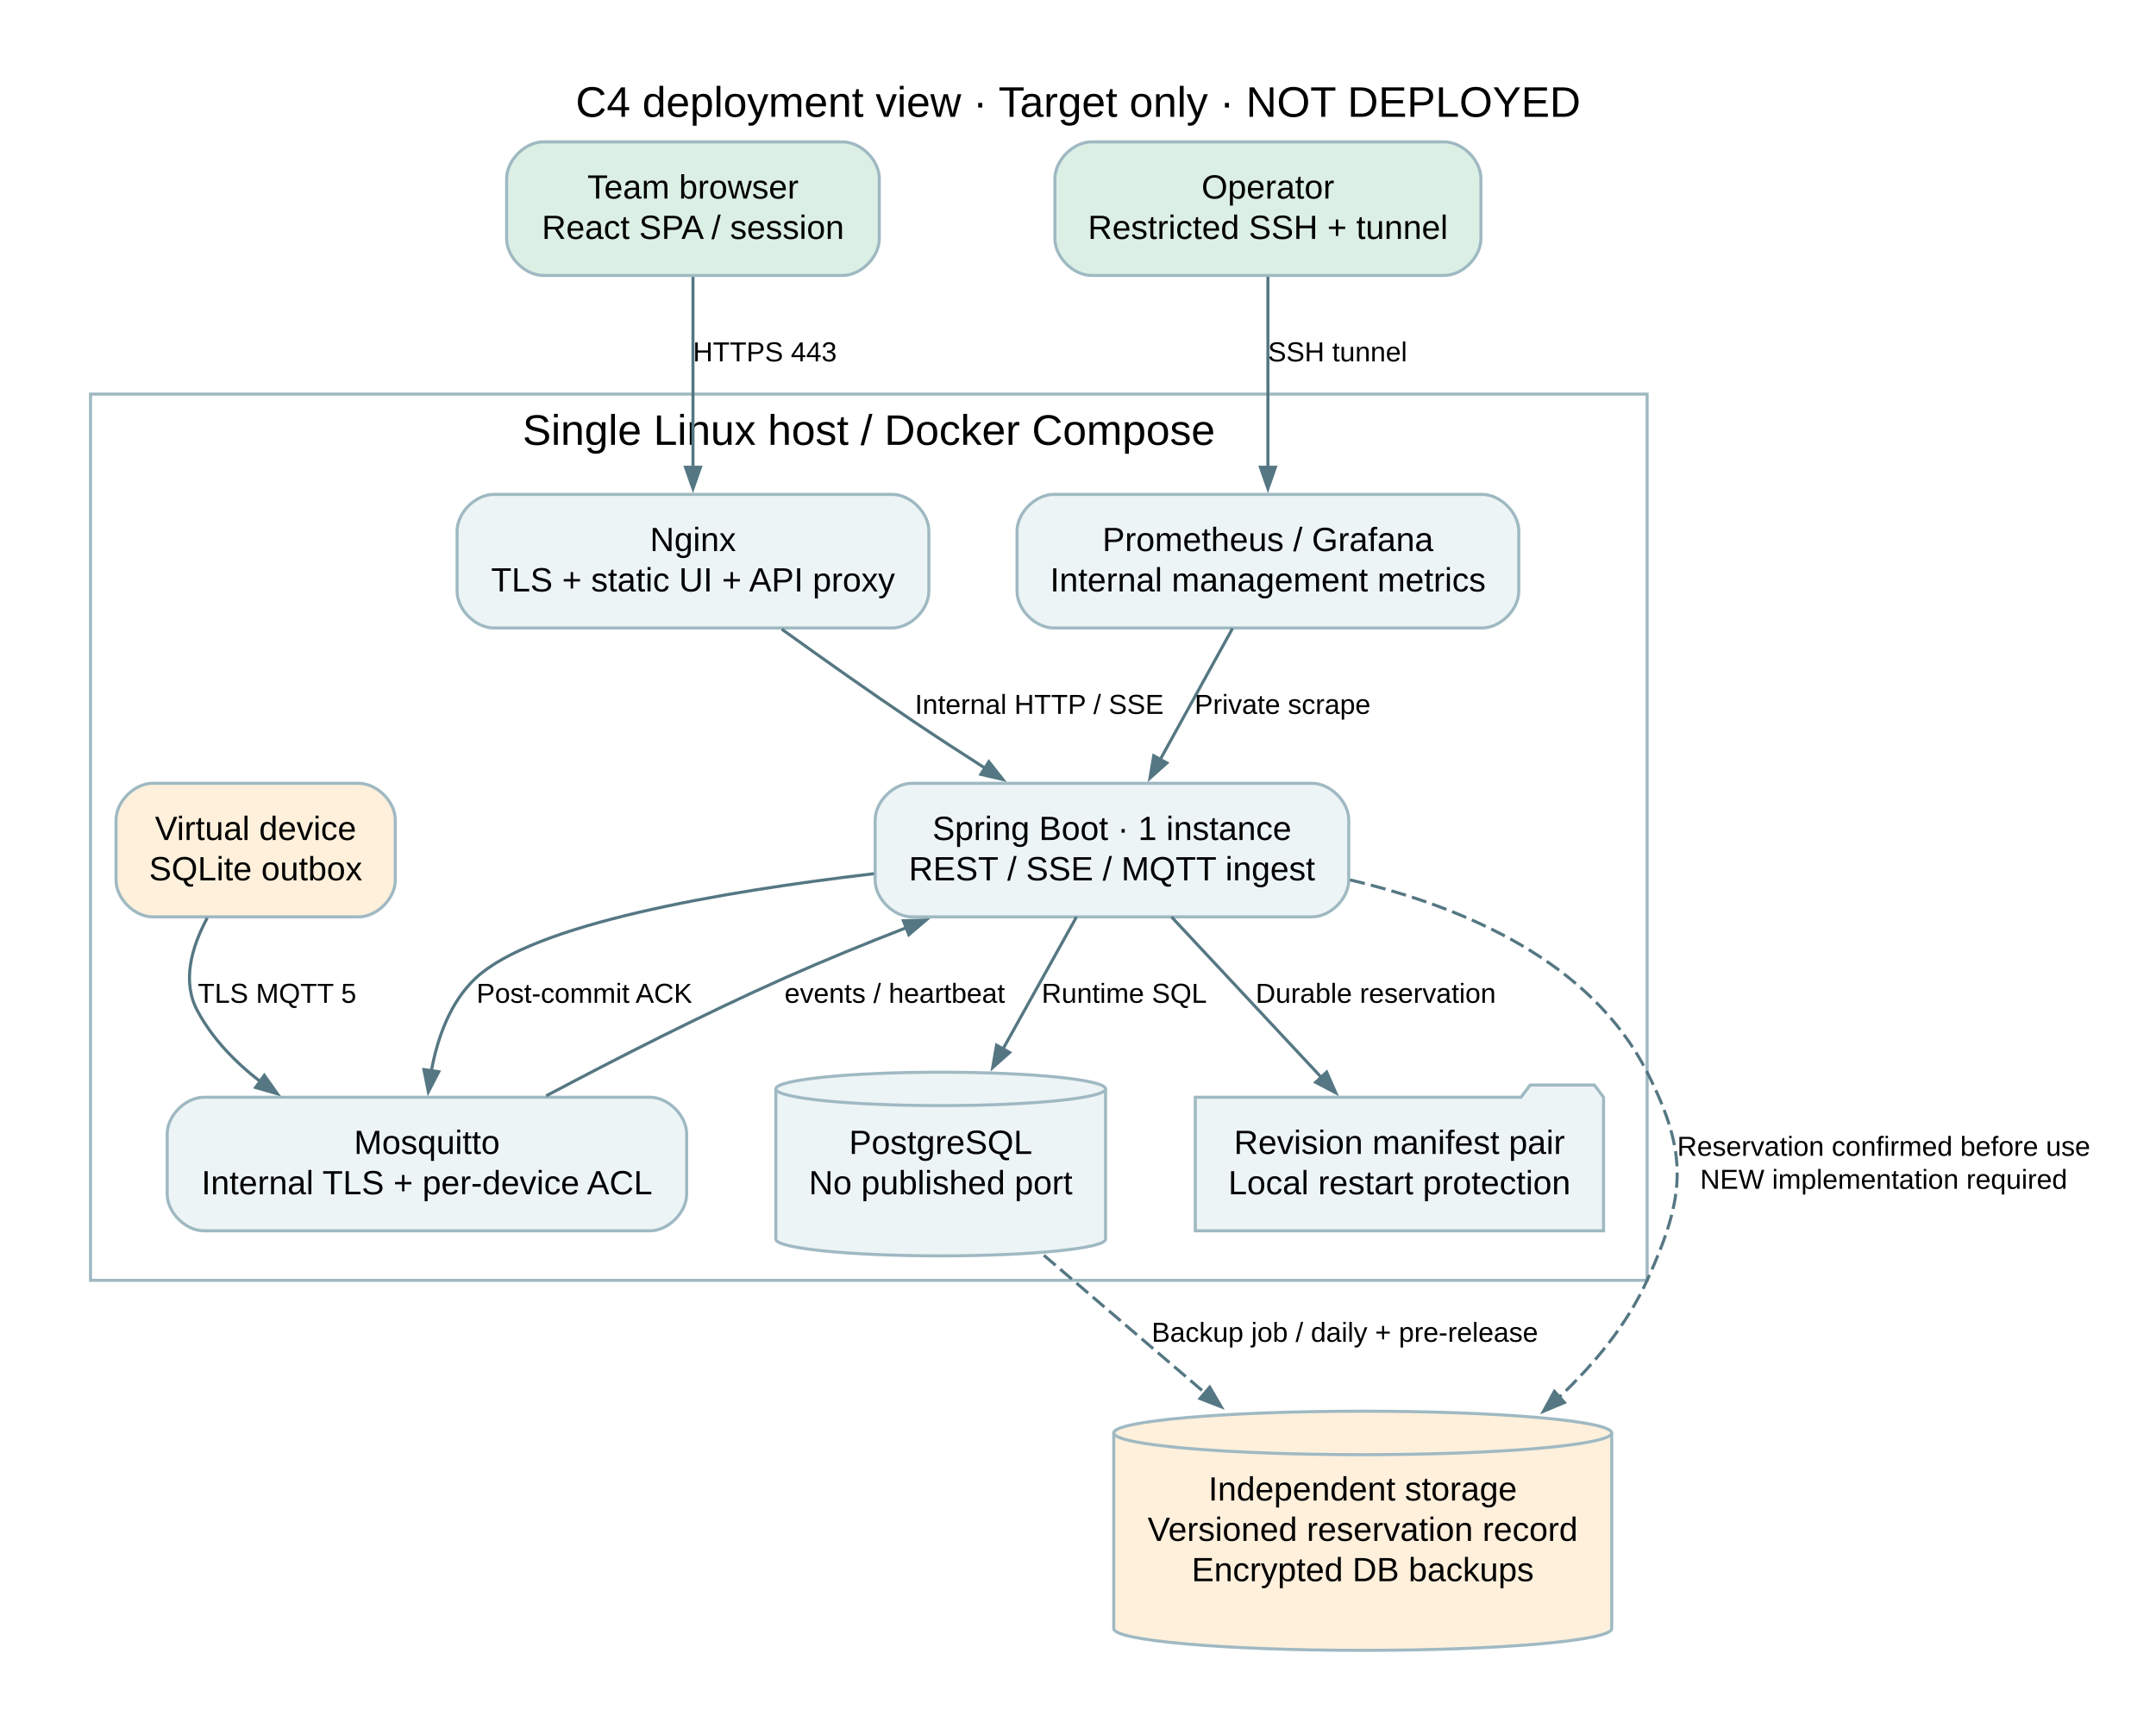
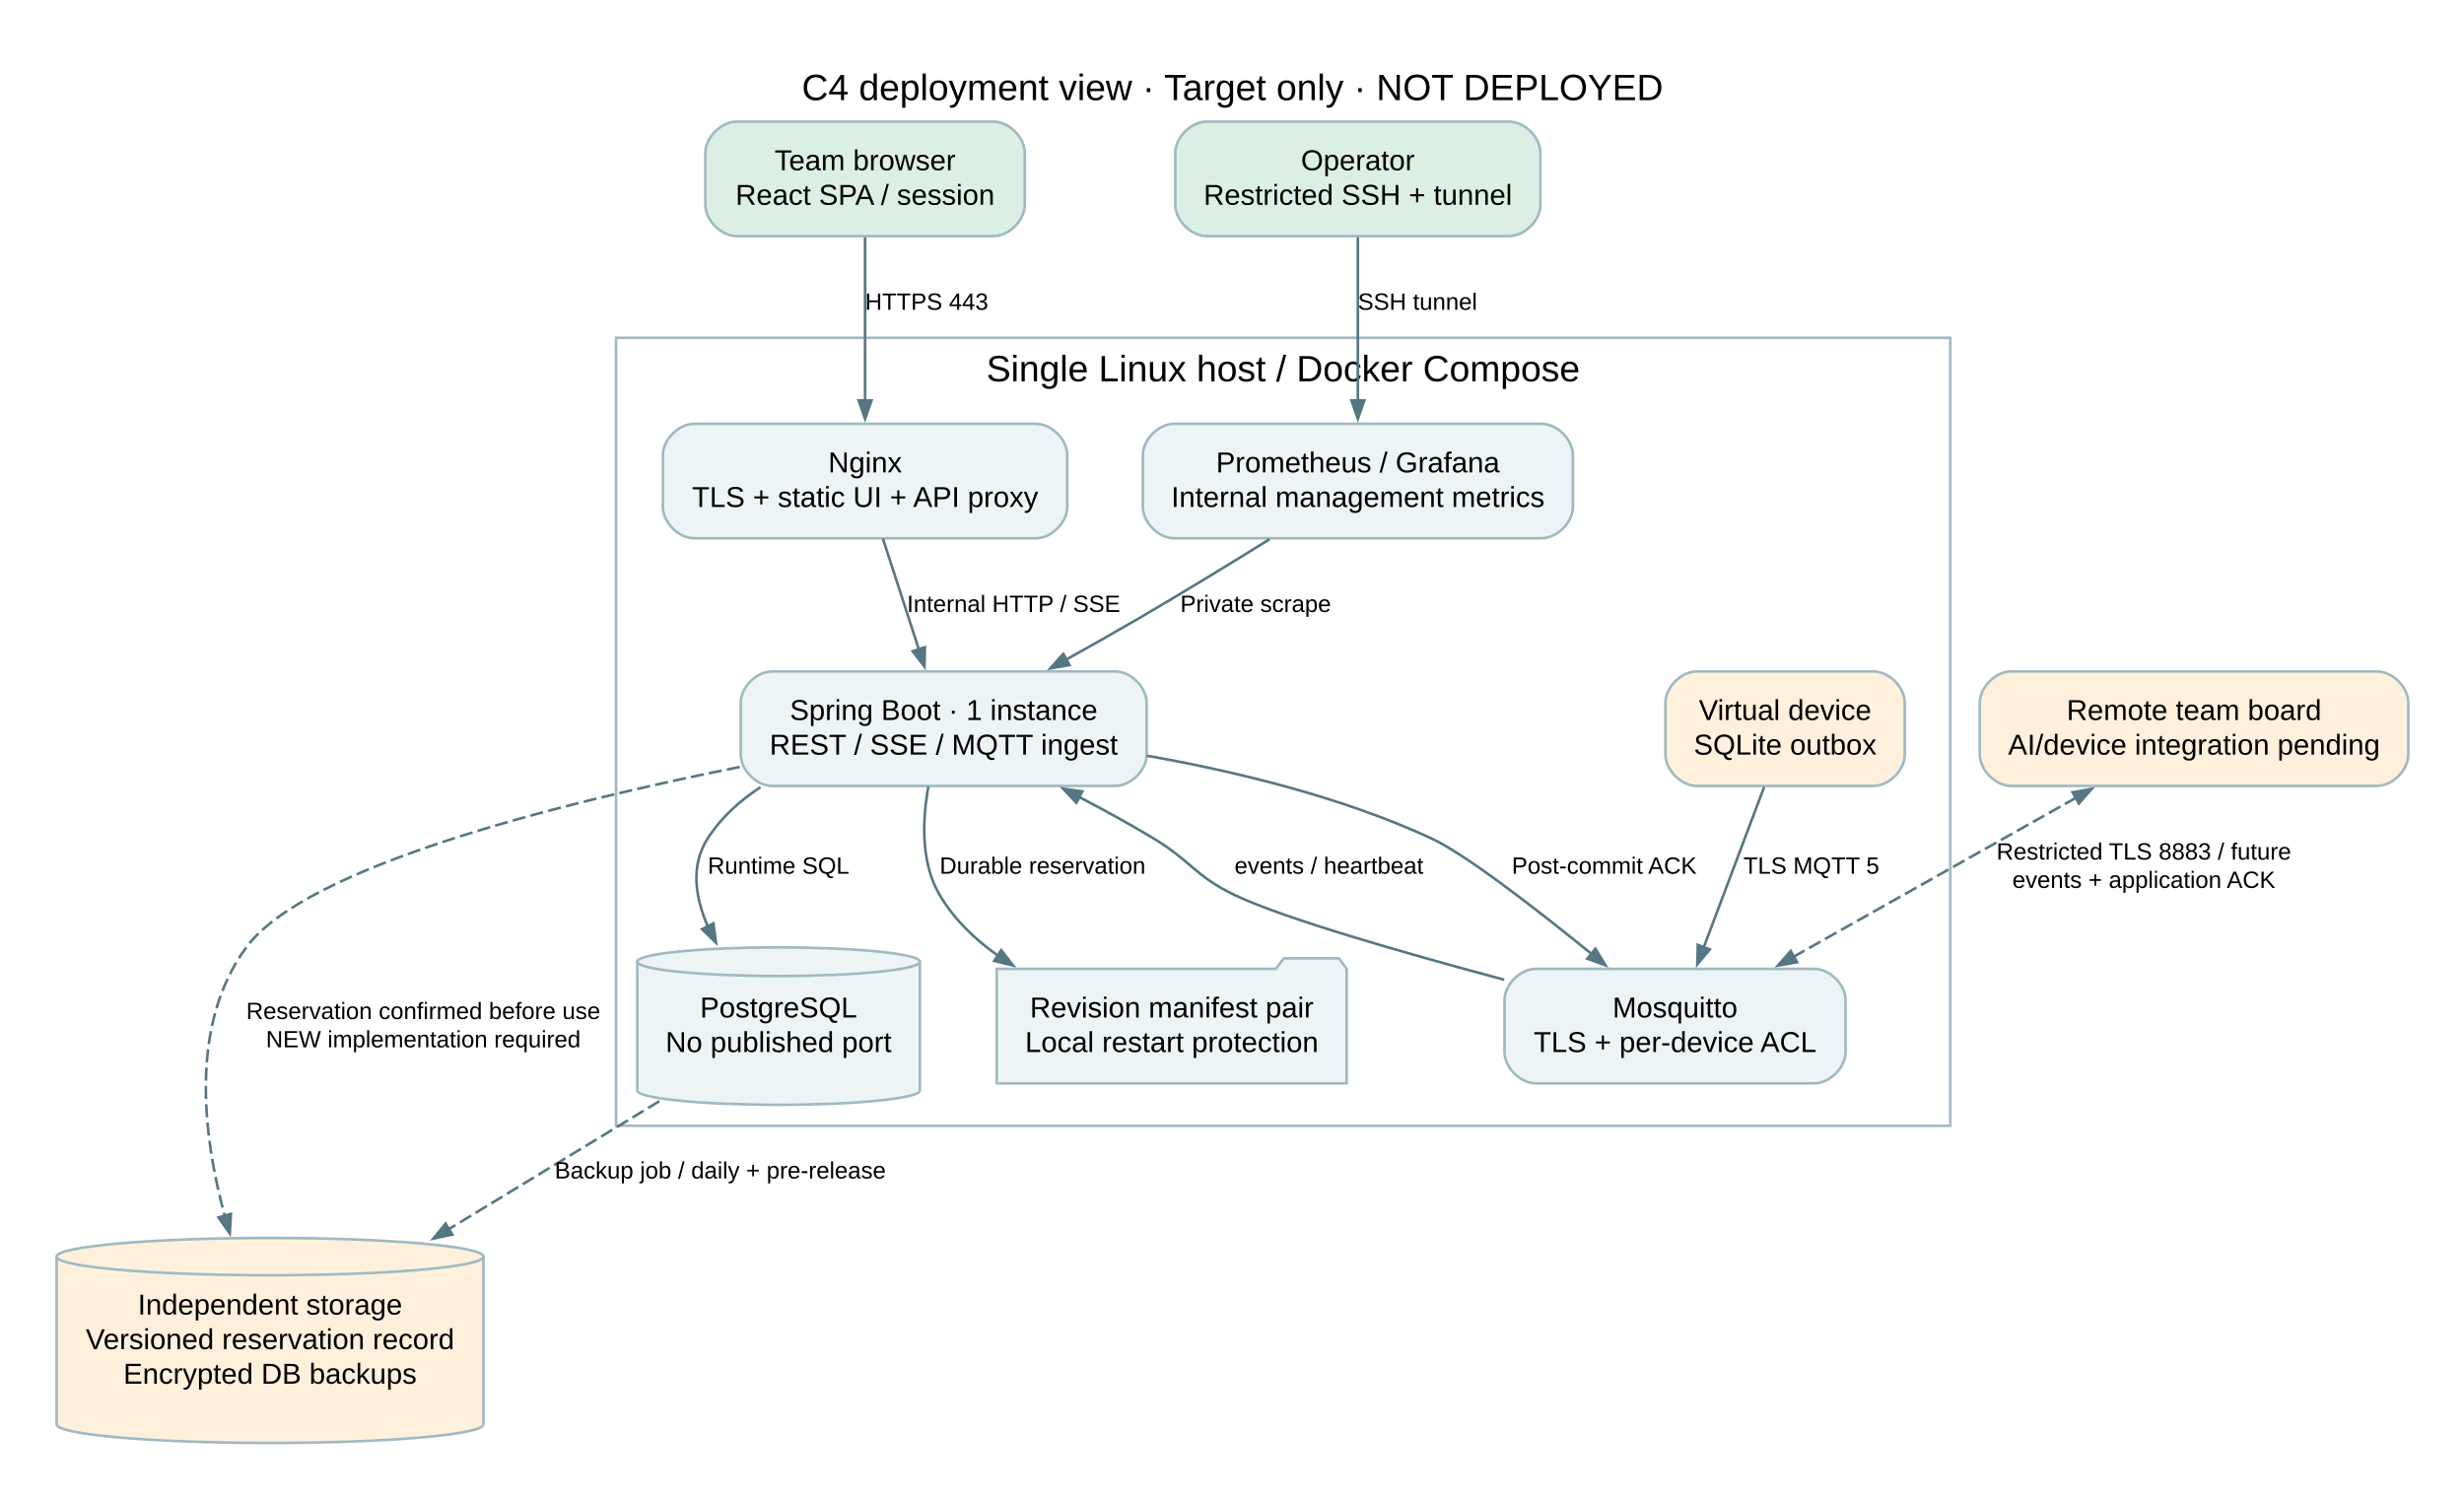
- <svg xmlns="http://www.w3.org/2000/svg" width="705pt" height="561pt" viewBox="0.00 0.00 705.00 561.00">
-   <g id="graph0" class="graph" transform="scale(1 1) rotate(0) translate(21.6 539.71)">
-     <text xml:space="preserve" text-anchor="middle" x="330.95" y="-501.51" font-family="Arial" font-size="14.00">C4 deployment view · Target only · NOT DEPLOYED</text>
+ <svg xmlns="http://www.w3.org/2000/svg" width="940pt" height="572pt" viewBox="0.00 0.00 940.00 572.00">
+   <g id="graph0" class="graph" transform="scale(1 1) rotate(0) translate(21.6 550.51)">
+     <text xml:space="preserve" text-anchor="middle" x="448.58" y="-512.31" font-family="Arial" font-size="14.00">C4 deployment view · Target only · NOT DEPLOYED</text>
    <g id="clust1" class="cluster">
-       <polygon fill="none" stroke="#9fb9c2" points="8,-121.01 8,-410.83 517,-410.83 517,-121.01 8,-121.01" />
-       <text xml:space="preserve" text-anchor="middle" x="262.5" y="-394.23" font-family="Arial" font-size="14.00">Single Linux host / Docker Compose</text>
+       <polygon fill="none" stroke="#9fb9c2" points="213.42,-121.01 213.42,-421.63 722.42,-421.63 722.42,-121.01 213.42,-121.01" />
+       <text xml:space="preserve" text-anchor="middle" x="467.92" y="-405.03" font-family="Arial" font-size="14.00">Single Linux host / Docker Compose</text>
    </g>
    <g id="node1" class="node">
-       <path fill="#dcefe5" stroke="#9fb9c2" d="M253.93,-493.31C253.93,-493.31 156.07,-493.31 156.07,-493.31 150.07,-493.31 144.07,-487.31 144.07,-481.31 144.07,-481.31 144.07,-461.63 144.07,-461.63 144.07,-455.63 150.07,-449.63 156.07,-449.63 156.07,-449.63 253.93,-449.63 253.93,-449.63 259.93,-449.63 265.93,-455.63 265.93,-461.63 265.93,-461.63 265.93,-481.31 265.93,-481.31 265.93,-487.31 259.93,-493.31 253.93,-493.31" />
-       <text xml:space="preserve" text-anchor="middle" x="205" y="-474.77" font-family="Arial" font-size="11.00">Team browser</text>
-       <text xml:space="preserve" text-anchor="middle" x="205" y="-461.57" font-family="Arial" font-size="11.00">React SPA / session</text>
+       <path fill="#dcefe5" stroke="#9fb9c2" d="M357.35,-504.11C357.35,-504.11 259.49,-504.11 259.49,-504.11 253.49,-504.11 247.49,-498.11 247.49,-492.11 247.49,-492.11 247.49,-472.43 247.49,-472.43 247.49,-466.43 253.49,-460.43 259.49,-460.43 259.49,-460.43 357.35,-460.43 357.35,-460.43 363.35,-460.43 369.35,-466.43 369.35,-472.43 369.35,-472.43 369.35,-492.11 369.35,-492.11 369.35,-498.11 363.35,-504.11 357.35,-504.11" />
+       <text xml:space="preserve" text-anchor="middle" x="308.42" y="-485.57" font-family="Arial" font-size="11.00">Team browser</text>
+       <text xml:space="preserve" text-anchor="middle" x="308.42" y="-472.37" font-family="Arial" font-size="11.00">React SPA / session</text>
+     </g>
+     <g id="node4" class="node">
+       <path fill="#edf4f5" stroke="#9fb9c2" d="M373.55,-388.83C373.55,-388.83 243.29,-388.83 243.29,-388.83 237.29,-388.83 231.29,-382.83 231.29,-376.83 231.29,-376.83 231.29,-357.15 231.29,-357.15 231.29,-351.15 237.29,-345.15 243.29,-345.15 243.29,-345.15 373.55,-345.15 373.55,-345.15 379.55,-345.15 385.55,-351.15 385.55,-357.15 385.55,-357.15 385.55,-376.83 385.55,-376.83 385.55,-382.83 379.55,-388.83 373.55,-388.83" />
+       <text xml:space="preserve" text-anchor="middle" x="308.42" y="-370.29" font-family="Arial" font-size="11.00">Nginx</text>
+       <text xml:space="preserve" text-anchor="middle" x="308.42" y="-357.09" font-family="Arial" font-size="11.00">TLS + static UI + API proxy</text>
+     </g>
+     <g id="edge8" class="edge">
+       <path fill="none" stroke="#557783" d="M308.42,-459.96C308.42,-442.32 308.42,-417.06 308.42,-397.48" />
+       <polygon fill="#557783" stroke="#557783" points="310.87,-397.72 308.42,-390.72 305.97,-397.72 310.87,-397.72" />
+       <text xml:space="preserve" text-anchor="middle" x="331.93" y="-432.33" font-family="Arial" font-size="9.00">HTTPS 443</text>
+     </g>
+     <g id="node2" class="node">
+       <path fill="#fff0dc" stroke="#9fb9c2" d="M885.16,-294.35C885.16,-294.35 745.68,-294.35 745.68,-294.35 739.68,-294.35 733.68,-288.35 733.68,-282.35 733.68,-282.35 733.68,-262.67 733.68,-262.67 733.68,-256.67 739.68,-250.67 745.68,-250.67 745.68,-250.67 885.16,-250.67 885.16,-250.67 891.16,-250.67 897.16,-256.67 897.16,-262.67 897.16,-262.67 897.16,-282.35 897.16,-282.35 897.16,-288.35 891.16,-294.35 885.16,-294.35" />
+       <text xml:space="preserve" text-anchor="middle" x="815.42" y="-275.81" font-family="Arial" font-size="11.00">Remote team board</text>
+       <text xml:space="preserve" text-anchor="middle" x="815.42" y="-262.61" font-family="Arial" font-size="11.00">AI/device integration pending</text>
+     </g>
+     <g id="node6" class="node">
+       <path fill="#edf4f5" stroke="#9fb9c2" d="M670.48,-180.88C670.48,-180.88 564.36,-180.88 564.36,-180.88 558.36,-180.88 552.36,-174.88 552.36,-168.88 552.36,-168.88 552.36,-149.2 552.36,-149.2 552.36,-143.2 558.36,-137.2 564.36,-137.2 564.36,-137.2 670.48,-137.2 670.48,-137.2 676.48,-137.2 682.48,-143.2 682.48,-149.2 682.48,-149.2 682.48,-168.88 682.48,-168.88 682.48,-174.88 676.48,-180.88 670.48,-180.88" />
+       <text xml:space="preserve" text-anchor="middle" x="617.42" y="-162.34" font-family="Arial" font-size="11.00">Mosquitto</text>
+       <text xml:space="preserve" text-anchor="middle" x="617.42" y="-149.14" font-family="Arial" font-size="11.00">TLS + per-device ACL</text>
+     </g>
+     <g id="edge9" class="edge">
+       <path fill="none" stroke="#557783" stroke-dasharray="5,2" d="M770.5,-246.22C738.19,-228.03 694.8,-203.6 662.46,-185.4" />
+       <polygon fill="#557783" stroke="#557783" points="769.09,-248.24 776.39,-249.54 771.49,-243.97 769.09,-248.24" />
+       <polygon fill="#557783" stroke="#557783" points="663.94,-183.42 656.64,-182.12 661.54,-187.69 663.94,-183.42" />
+       <text xml:space="preserve" text-anchor="middle" x="796.25" y="-222.57" font-family="Arial" font-size="9.00">Restricted TLS 8883 / future</text>
+       <text xml:space="preserve" text-anchor="middle" x="796.25" y="-211.77" font-family="Arial" font-size="9.00">events + application ACK</text>
    </g>
    <g id="node3" class="node">
-       <path fill="#edf4f5" stroke="#9fb9c2" d="M270.13,-378.03C270.13,-378.03 139.87,-378.03 139.87,-378.03 133.87,-378.03 127.87,-372.03 127.87,-366.03 127.87,-366.03 127.87,-346.35 127.87,-346.35 127.87,-340.35 133.87,-334.35 139.87,-334.35 139.87,-334.35 270.13,-334.35 270.13,-334.35 276.13,-334.35 282.13,-340.35 282.13,-346.35 282.13,-346.35 282.13,-366.03 282.13,-366.03 282.13,-372.03 276.13,-378.03 270.13,-378.03" />
-       <text xml:space="preserve" text-anchor="middle" x="205" y="-359.49" font-family="Arial" font-size="11.00">Nginx</text>
-       <text xml:space="preserve" text-anchor="middle" x="205" y="-346.29" font-family="Arial" font-size="11.00">TLS + static UI + API proxy</text>
+       <path fill="#dcefe5" stroke="#9fb9c2" d="M554.07,-504.11C554.07,-504.11 438.77,-504.11 438.77,-504.11 432.77,-504.11 426.77,-498.11 426.77,-492.11 426.77,-492.11 426.77,-472.43 426.77,-472.43 426.77,-466.43 432.77,-460.43 438.77,-460.43 438.77,-460.43 554.07,-460.43 554.07,-460.43 560.07,-460.43 566.07,-466.43 566.07,-472.43 566.07,-472.43 566.07,-492.11 566.07,-492.11 566.07,-498.11 560.07,-504.11 554.07,-504.11" />
+       <text xml:space="preserve" text-anchor="middle" x="496.42" y="-485.57" font-family="Arial" font-size="11.00">Operator</text>
+       <text xml:space="preserve" text-anchor="middle" x="496.42" y="-472.37" font-family="Arial" font-size="11.00">Restricted SSH + tunnel</text>
    </g>
-     <g id="edge8" class="edge">
-       <path fill="none" stroke="#557783" d="M205,-449.16C205,-431.52 205,-406.26 205,-386.68" />
-       <polygon fill="#557783" stroke="#557783" points="207.45,-386.92 205,-379.92 202.55,-386.92 207.45,-386.92" />
-       <text xml:space="preserve" text-anchor="middle" x="228.51" y="-421.53" font-family="Arial" font-size="9.00">HTTPS 443</text>
+     <g id="node10" class="node">
+       <path fill="#edf4f5" stroke="#9fb9c2" d="M566.45,-388.83C566.45,-388.83 426.39,-388.83 426.39,-388.83 420.39,-388.83 414.39,-382.83 414.39,-376.83 414.39,-376.83 414.39,-357.15 414.39,-357.15 414.39,-351.15 420.39,-345.15 426.39,-345.15 426.39,-345.15 566.45,-345.15 566.45,-345.15 572.45,-345.15 578.45,-351.15 578.45,-357.15 578.45,-357.15 578.45,-376.83 578.45,-376.83 578.45,-382.83 572.45,-388.83 566.45,-388.83" />
+       <text xml:space="preserve" text-anchor="middle" x="496.42" y="-370.29" font-family="Arial" font-size="11.00">Prometheus / Grafana</text>
+       <text xml:space="preserve" text-anchor="middle" x="496.42" y="-357.09" font-family="Arial" font-size="11.00">Internal management metrics</text>
    </g>
-     <g id="node2" class="node">
-       <path fill="#dcefe5" stroke="#9fb9c2" d="M450.65,-493.31C450.65,-493.31 335.35,-493.31 335.35,-493.31 329.35,-493.31 323.35,-487.31 323.35,-481.31 323.35,-481.31 323.35,-461.63 323.35,-461.63 323.35,-455.63 329.35,-449.63 335.35,-449.63 335.35,-449.63 450.65,-449.63 450.65,-449.63 456.65,-449.63 462.65,-455.63 462.65,-461.63 462.65,-461.63 462.65,-481.31 462.65,-481.31 462.65,-487.31 456.65,-493.31 450.65,-493.31" />
-       <text xml:space="preserve" text-anchor="middle" x="393" y="-474.77" font-family="Arial" font-size="11.00">Operator</text>
-       <text xml:space="preserve" text-anchor="middle" x="393" y="-461.57" font-family="Arial" font-size="11.00">Restricted SSH + tunnel</text>
+     <g id="edge10" class="edge">
+       <path fill="none" stroke="#557783" d="M496.42,-459.96C496.42,-442.32 496.42,-417.06 496.42,-397.48" />
+       <polygon fill="#557783" stroke="#557783" points="498.87,-397.72 496.42,-390.72 493.97,-397.72 498.87,-397.72" />
+       <text xml:space="preserve" text-anchor="middle" x="519.18" y="-432.33" font-family="Arial" font-size="9.00">SSH tunnel</text>
+     </g>
+     <g id="node5" class="node">
+       <path fill="#edf4f5" stroke="#9fb9c2" d="M403.84,-294.35C403.84,-294.35 272.99,-294.35 272.99,-294.35 266.99,-294.35 260.99,-288.35 260.99,-282.35 260.99,-282.35 260.99,-262.67 260.99,-262.67 260.99,-256.67 266.99,-250.67 272.99,-250.67 272.99,-250.67 403.84,-250.67 403.84,-250.67 409.84,-250.67 415.84,-256.67 415.84,-262.67 415.84,-262.67 415.84,-282.35 415.84,-282.35 415.84,-288.35 409.84,-294.35 403.84,-294.35" />
+       <text xml:space="preserve" text-anchor="middle" x="338.42" y="-275.81" font-family="Arial" font-size="11.00">Spring Boot · 1 instance</text>
+       <text xml:space="preserve" text-anchor="middle" x="338.42" y="-262.61" font-family="Arial" font-size="11.00">REST / SSE / MQTT ingest</text>
+     </g>
+     <g id="edge1" class="edge">
+       <path fill="none" stroke="#557783" d="M315.23,-345C319.3,-332.44 324.54,-316.29 329.01,-302.52" />
+       <polygon fill="#557783" stroke="#557783" points="331.24,-303.59 331.07,-296.17 326.58,-302.07 331.24,-303.59" />
+       <text xml:space="preserve" text-anchor="middle" x="365.08" y="-317.05" font-family="Arial" font-size="9.00">Internal HTTP / SSE</text>
+     </g>
+     <g id="edge4" class="edge">
+       <path fill="none" stroke="#557783" d="M415.95,-262.19C450.29,-256.13 490.51,-246.34 524.42,-230.67 537.35,-224.7 564.09,-204.01 585.59,-186.56" />
+       <polygon fill="#557783" stroke="#557783" points="587.03,-188.55 590.9,-182.23 583.93,-184.75 587.03,-188.55" />
+       <text xml:space="preserve" text-anchor="middle" x="590.4" y="-217.17" font-family="Arial" font-size="9.00">Post-commit ACK</text>
+     </g>
+     <g id="node8" class="node">
+       <path fill="#edf4f5" stroke="#9fb9c2" d="M329.33,-183.61C329.33,-186.62 305.17,-189.07 275.42,-189.07 245.67,-189.07 221.51,-186.62 221.51,-183.61 221.51,-183.61 221.51,-134.47 221.51,-134.47 221.51,-131.46 245.67,-129.01 275.42,-129.01 305.17,-129.01 329.33,-131.46 329.33,-134.47 329.33,-134.47 329.33,-183.61 329.33,-183.61" />
+       <path fill="none" stroke="#9fb9c2" d="M329.33,-183.61C329.33,-180.6 305.17,-178.15 275.42,-178.15 245.67,-178.15 221.51,-180.6 221.51,-183.61" />
+       <text xml:space="preserve" text-anchor="middle" x="275.42" y="-162.34" font-family="Arial" font-size="11.00">PostgreSQL</text>
+       <text xml:space="preserve" text-anchor="middle" x="275.42" y="-149.14" font-family="Arial" font-size="11.00">No published port</text>
+     </g>
+     <g id="edge5" class="edge">
+       <path fill="none" stroke="#557783" d="M268.53,-250.19C260.58,-245.01 253.51,-238.6 248.4,-230.67 241.75,-220.35 243.56,-208.14 248.54,-196.81" />
+       <polygon fill="#557783" stroke="#557783" points="250.58,-198.22 251.54,-190.86 246.2,-196.01 250.58,-198.22" />
+       <text xml:space="preserve" text-anchor="middle" x="275.41" y="-217.17" font-family="Arial" font-size="9.00">Runtime SQL</text>
    </g>
    <g id="node9" class="node">
-       <path fill="#edf4f5" stroke="#9fb9c2" d="M463.03,-378.03C463.03,-378.03 322.97,-378.03 322.97,-378.03 316.97,-378.03 310.97,-372.03 310.97,-366.03 310.97,-366.03 310.97,-346.35 310.97,-346.35 310.97,-340.35 316.97,-334.35 322.97,-334.35 322.97,-334.35 463.03,-334.35 463.03,-334.35 469.03,-334.35 475.03,-340.35 475.03,-346.35 475.03,-346.35 475.03,-366.03 475.03,-366.03 475.03,-372.03 469.03,-378.03 463.03,-378.03" />
-       <text xml:space="preserve" text-anchor="middle" x="393" y="-359.49" font-family="Arial" font-size="11.00">Prometheus / Grafana</text>
-       <text xml:space="preserve" text-anchor="middle" x="393" y="-346.29" font-family="Arial" font-size="11.00">Internal management metrics</text>
+       <polygon fill="#edf4f5" stroke="#9fb9c2" points="492.16,-180.88 489.16,-184.88 468.16,-184.88 465.16,-180.88 358.67,-180.88 358.67,-137.2 492.16,-137.2 492.16,-180.88" />
+       <text xml:space="preserve" text-anchor="middle" x="425.42" y="-162.34" font-family="Arial" font-size="11.00">Revision manifest pair</text>
+       <text xml:space="preserve" text-anchor="middle" x="425.42" y="-149.14" font-family="Arial" font-size="11.00">Local restart protection</text>
    </g>
-     <g id="edge9" class="edge">
-       <path fill="none" stroke="#557783" d="M393,-449.16C393,-431.52 393,-406.26 393,-386.68" />
-       <polygon fill="#557783" stroke="#557783" points="395.45,-386.92 393,-379.92 390.55,-386.92 395.45,-386.92" />
-       <text xml:space="preserve" text-anchor="middle" x="415.76" y="-421.53" font-family="Arial" font-size="9.00">SSH tunnel</text>
+     <g id="edge6" class="edge">
+       <path fill="none" stroke="#557783" d="M332.57,-250.43C330.25,-237.62 329.61,-221.4 336.88,-209.07 342.35,-199.78 350.29,-192.13 359.19,-185.86" />
+       <polygon fill="#557783" stroke="#557783" points="360.36,-188.03 364.9,-182.16 357.69,-183.92 360.36,-188.03" />
+       <text xml:space="preserve" text-anchor="middle" x="376.15" y="-217.17" font-family="Arial" font-size="9.00">Durable reservation</text>
    </g>
-     <g id="node4" class="node">
-       <path fill="#edf4f5" stroke="#9fb9c2" d="M407.43,-283.55C407.43,-283.55 276.57,-283.55 276.57,-283.55 270.57,-283.55 264.57,-277.55 264.57,-271.55 264.57,-271.55 264.57,-251.87 264.57,-251.87 264.57,-245.87 270.57,-239.87 276.57,-239.87 276.57,-239.87 407.43,-239.87 407.43,-239.87 413.43,-239.87 419.43,-245.87 419.43,-251.87 419.43,-251.87 419.43,-271.55 419.43,-271.55 419.43,-277.55 413.43,-283.55 407.43,-283.55" />
-       <text xml:space="preserve" text-anchor="middle" x="342" y="-265.01" font-family="Arial" font-size="11.00">Spring Boot · 1 instance</text>
-       <text xml:space="preserve" text-anchor="middle" x="342" y="-251.81" font-family="Arial" font-size="11.00">REST / SSE / MQTT ingest</text>
+     <g id="node11" class="node">
+       <path fill="#fff0dc" stroke="#9fb9c2" d="M162.84,-71.1C162.84,-75.02 126.34,-78.21 81.42,-78.21 36.49,-78.21 0,-75.02 0,-71.1 0,-71.1 0,-7.11 0,-7.11 0,-3.19 36.49,0 81.42,0 126.34,0 162.84,-3.19 162.84,-7.11 162.84,-7.11 162.84,-71.1 162.84,-71.1" />
+       <path fill="none" stroke="#9fb9c2" d="M162.84,-71.1C162.84,-67.18 126.34,-63.99 81.42,-63.99 36.49,-63.99 0,-67.18 0,-71.1" />
+       <text xml:space="preserve" text-anchor="middle" x="81.42" y="-49" font-family="Arial" font-size="11.00">Independent storage</text>
+       <text xml:space="preserve" text-anchor="middle" x="81.42" y="-35.8" font-family="Arial" font-size="11.00">Versioned reservation record</text>
+       <text xml:space="preserve" text-anchor="middle" x="81.42" y="-22.61" font-family="Arial" font-size="11.00">Encrypted DB backups</text>
    </g>
-     <g id="edge1" class="edge">
-       <path fill="none" stroke="#557783" d="M234.01,-333.97C247.16,-324.49 262.98,-313.29 277.47,-303.55 284.89,-298.57 292.87,-293.38 300.6,-288.44" />
-       <polygon fill="#557783" stroke="#557783" points="301.74,-290.62 306.34,-284.79 299.12,-286.48 301.74,-290.62" />
-       <text xml:space="preserve" text-anchor="middle" x="318.24" y="-306.25" font-family="Arial" font-size="9.00">Internal HTTP / SSE</text>
+     <g id="edge11" class="edge">
+       <path fill="none" stroke="#557783" stroke-dasharray="5,2" d="M260.6,-257.9C190.45,-243.87 94.94,-219.73 72.35,-189.07 50.88,-159.94 55.53,-118.26 64.2,-86.39" />
+       <polygon fill="#557783" stroke="#557783" points="66.47,-87.37 66.06,-79.96 61.76,-86.01 66.47,-87.37" />
+       <text xml:space="preserve" text-anchor="middle" x="139.88" y="-161.74" font-family="Arial" font-size="9.00">Reservation confirmed before use</text>
+       <text xml:space="preserve" text-anchor="middle" x="139.88" y="-150.94" font-family="Arial" font-size="9.00">NEW implementation required</text>
    </g>
-     <g id="node5" class="node">
-       <path fill="#edf4f5" stroke="#9fb9c2" d="M190.93,-180.88C190.93,-180.88 45.07,-180.88 45.07,-180.88 39.07,-180.88 33.07,-174.88 33.07,-168.88 33.07,-168.88 33.07,-149.2 33.07,-149.2 33.07,-143.2 39.07,-137.2 45.07,-137.2 45.07,-137.2 190.93,-137.2 190.93,-137.2 196.93,-137.2 202.93,-143.2 202.93,-149.2 202.93,-149.2 202.93,-168.88 202.93,-168.88 202.93,-174.88 196.93,-180.88 190.93,-180.88" />
-       <text xml:space="preserve" text-anchor="middle" x="118" y="-162.34" font-family="Arial" font-size="11.00">Mosquitto</text>
-       <text xml:space="preserve" text-anchor="middle" x="118" y="-149.14" font-family="Arial" font-size="11.00">Internal TLS + per-device ACL</text>
-     </g>
-     <g id="edge4" class="edge">
-       <path fill="none" stroke="#557783" d="M264.17,-253.99C213.25,-248.03 152.81,-237.46 133.99,-219.87 125.6,-212.03 121.43,-200.32 119.42,-189.33" />
-       <polygon fill="#557783" stroke="#557783" points="121.88,-189.24 118.47,-182.65 117.02,-189.92 121.88,-189.24" />
-       <text xml:space="preserve" text-anchor="middle" x="169.49" y="-211.77" font-family="Arial" font-size="9.00">Post-commit ACK</text>
+     <g id="edge3" class="edge">
+       <path fill="none" stroke="#557783" d="M552.25,-176.72C513.26,-187.16 467.8,-200.24 449.37,-209.07 434.24,-216.31 432.8,-222.04 418.42,-230.67 409.36,-236.11 399.5,-241.53 389.89,-246.55" />
+       <polygon fill="#557783" stroke="#557783" points="389.04,-244.23 383.95,-249.62 391.29,-248.59 389.04,-244.23" />
+       <text xml:space="preserve" text-anchor="middle" x="485.39" y="-217.17" font-family="Arial" font-size="9.00">events / heartbeat</text>
    </g>
    <g id="node7" class="node">
-       <path fill="#edf4f5" stroke="#9fb9c2" d="M339.91,-183.61C339.91,-186.62 315.75,-189.07 286,-189.07 256.25,-189.07 232.09,-186.62 232.09,-183.61 232.09,-183.61 232.09,-134.47 232.09,-134.47 232.09,-131.46 256.25,-129.01 286,-129.01 315.75,-129.01 339.91,-131.46 339.91,-134.47 339.91,-134.47 339.91,-183.61 339.91,-183.61" />
-       <path fill="none" stroke="#9fb9c2" d="M339.91,-183.61C339.91,-180.6 315.75,-178.15 286,-178.15 256.25,-178.15 232.09,-180.6 232.09,-183.61" />
-       <text xml:space="preserve" text-anchor="middle" x="286" y="-162.34" font-family="Arial" font-size="11.00">PostgreSQL</text>
-       <text xml:space="preserve" text-anchor="middle" x="286" y="-149.14" font-family="Arial" font-size="11.00">No published port</text>
-     </g>
-     <g id="edge5" class="edge">
-       <path fill="none" stroke="#557783" d="M330.4,-239.85C323.47,-227.39 314.47,-211.22 306.39,-196.69" />
-       <polygon fill="#557783" stroke="#557783" points="308.54,-195.52 303,-190.59 304.26,-197.9 308.54,-195.52" />
-       <text xml:space="preserve" text-anchor="middle" x="346.03" y="-211.77" font-family="Arial" font-size="9.00">Runtime SQL</text>
-     </g>
-     <g id="node8" class="node">
-       <polygon fill="#edf4f5" stroke="#9fb9c2" points="502.75,-180.88 499.75,-184.88 478.75,-184.88 475.75,-180.88 369.25,-180.88 369.25,-137.2 502.75,-137.2 502.75,-180.88" />
-       <text xml:space="preserve" text-anchor="middle" x="436" y="-162.34" font-family="Arial" font-size="11.00">Revision manifest pair</text>
-       <text xml:space="preserve" text-anchor="middle" x="436" y="-149.14" font-family="Arial" font-size="11.00">Local restart protection</text>
-     </g>
-     <g id="edge6" class="edge">
-       <path fill="none" stroke="#557783" d="M361.48,-239.85C375.75,-224.57 395.25,-203.68 410.72,-187.11" />
-       <polygon fill="#557783" stroke="#557783" points="412.21,-189.11 415.19,-182.32 408.62,-185.77 412.21,-189.11" />
-       <text xml:space="preserve" text-anchor="middle" x="428.27" y="-211.77" font-family="Arial" font-size="9.00">Durable reservation</text>
-     </g>
-     <g id="node10" class="node">
-       <path fill="#fff0dc" stroke="#9fb9c2" d="M505.42,-71.1C505.42,-75.02 468.93,-78.21 424,-78.21 379.07,-78.21 342.58,-75.02 342.58,-71.1 342.58,-71.1 342.58,-7.11 342.58,-7.11 342.58,-3.19 379.07,0 424,0 468.93,0 505.42,-3.19 505.42,-7.11 505.42,-7.11 505.42,-71.1 505.42,-71.1" />
-       <path fill="none" stroke="#9fb9c2" d="M505.42,-71.1C505.42,-67.18 468.93,-63.99 424,-63.99 379.07,-63.99 342.58,-67.18 342.58,-71.1" />
-       <text xml:space="preserve" text-anchor="middle" x="424" y="-49" font-family="Arial" font-size="11.00">Independent storage</text>
-       <text xml:space="preserve" text-anchor="middle" x="424" y="-35.8" font-family="Arial" font-size="11.00">Versioned reservation record</text>
-       <text xml:space="preserve" text-anchor="middle" x="424" y="-22.61" font-family="Arial" font-size="11.00">Encrypted DB backups</text>
-     </g>
-     <g id="edge10" class="edge">
-       <path fill="none" stroke="#557783" stroke-dasharray="5,2" d="M419.84,-251.96C457.64,-243.03 498.75,-225.09 517,-189.07 530.67,-162.09 529.54,-148.54 517,-121.01 510.43,-106.58 499.87,-93.73 488.19,-82.75" />
-       <polygon fill="#557783" stroke="#557783" points="489.96,-81.05 483.11,-78.19 486.68,-84.69 489.96,-81.05" />
-       <text xml:space="preserve" text-anchor="middle" x="594.37" y="-161.74" font-family="Arial" font-size="9.00">Reservation confirmed before use</text>
-       <text xml:space="preserve" text-anchor="middle" x="594.37" y="-150.94" font-family="Arial" font-size="9.00">NEW implementation required</text>
-     </g>
-     <g id="edge3" class="edge">
-       <path fill="none" stroke="#557783" d="M157,-181.34C179.5,-193.28 208.49,-208.09 234.95,-219.87 247.71,-225.55 261.53,-231.18 274.86,-236.37" />
-       <polygon fill="#557783" stroke="#557783" points="273.81,-238.6 281.23,-238.83 275.58,-234.03 273.81,-238.6" />
-       <text xml:space="preserve" text-anchor="middle" x="270.98" y="-211.77" font-family="Arial" font-size="9.00">events / heartbeat</text>
-     </g>
-     <g id="node6" class="node">
-       <path fill="#fff0dc" stroke="#9fb9c2" d="M95.66,-283.55C95.66,-283.55 28.34,-283.55 28.34,-283.55 22.34,-283.55 16.34,-277.55 16.34,-271.55 16.34,-271.55 16.34,-251.87 16.34,-251.87 16.34,-245.87 22.34,-239.87 28.34,-239.87 28.34,-239.87 95.66,-239.87 95.66,-239.87 101.66,-239.87 107.66,-245.87 107.66,-251.87 107.66,-251.87 107.66,-271.55 107.66,-271.55 107.66,-277.55 101.66,-283.55 95.66,-283.55" />
-       <text xml:space="preserve" text-anchor="middle" x="62" y="-265.01" font-family="Arial" font-size="11.00">Virtual device</text>
-       <text xml:space="preserve" text-anchor="middle" x="62" y="-251.81" font-family="Arial" font-size="11.00">SQLite outbox</text>
+       <path fill="#fff0dc" stroke="#9fb9c2" d="M693.07,-294.35C693.07,-294.35 625.76,-294.35 625.76,-294.35 619.76,-294.35 613.76,-288.35 613.76,-282.35 613.76,-282.35 613.76,-262.67 613.76,-262.67 613.76,-256.67 619.76,-250.67 625.76,-250.67 625.76,-250.67 693.07,-250.67 693.07,-250.67 699.07,-250.67 705.07,-256.67 705.07,-262.67 705.07,-262.67 705.07,-282.35 705.07,-282.35 705.07,-288.35 699.07,-294.35 693.07,-294.35" />
+       <text xml:space="preserve" text-anchor="middle" x="659.42" y="-275.81" font-family="Arial" font-size="11.00">Virtual device</text>
+       <text xml:space="preserve" text-anchor="middle" x="659.42" y="-262.61" font-family="Arial" font-size="11.00">SQLite outbox</text>
    </g>
    <g id="edge2" class="edge">
-       <path fill="none" stroke="#557783" d="M46.16,-239.51C41.01,-229.94 37.81,-218.65 43,-209.07 47.95,-199.91 55.44,-192.19 63.81,-185.78" />
-       <polygon fill="#557783" stroke="#557783" points="64.82,-188.06 69.11,-182.01 61.98,-184.07 64.82,-188.06" />
-       <text xml:space="preserve" text-anchor="middle" x="69" y="-211.77" font-family="Arial" font-size="9.00">TLS MQTT 5</text>
+       <path fill="none" stroke="#557783" d="M651.42,-250.28C644.88,-232.93 635.57,-208.21 628.34,-189.03" />
+       <polygon fill="#557783" stroke="#557783" points="630.68,-188.29 625.92,-182.61 626.1,-190.02 630.68,-188.29" />
+       <text xml:space="preserve" text-anchor="middle" x="669.42" y="-217.17" font-family="Arial" font-size="9.00">TLS MQTT 5</text>
    </g>
-     <g id="edge11" class="edge">
-       <path fill="none" stroke="#557783" stroke-dasharray="5,2" d="M319.76,-129.19C335.61,-115.65 354.84,-99.21 372.46,-84.15" />
-       <polygon fill="#557783" stroke="#557783" points="373.98,-86.07 377.71,-79.66 370.8,-82.35 373.98,-86.07" />
-       <text xml:space="preserve" text-anchor="middle" x="418.16" y="-100.91" font-family="Arial" font-size="9.00">Backup job / daily + pre-release</text>
+     <g id="edge12" class="edge">
+       <path fill="none" stroke="#557783" stroke-dasharray="5,2" d="M229.93,-130.39C205.98,-115.83 176.12,-97.68 149.47,-81.48" />
+       <polygon fill="#557783" stroke="#557783" points="150.96,-79.51 143.71,-77.97 148.41,-83.7 150.96,-79.51" />
+       <text xml:space="preserve" text-anchor="middle" x="253.19" y="-100.91" font-family="Arial" font-size="9.00">Backup job / daily + pre-release</text>
    </g>
    <g id="edge7" class="edge">
-       <path fill="none" stroke="#557783" d="M381.43,-334.2C374.43,-321.52 365.43,-305.19 357.79,-291.34" />
-       <polygon fill="#557783" stroke="#557783" points="359.96,-290.2 354.43,-285.26 355.67,-292.57 359.96,-290.2" />
-       <text xml:space="preserve" text-anchor="middle" x="397.79" y="-306.25" font-family="Arial" font-size="9.00">Private scrape</text>
+       <path fill="none" stroke="#557783" d="M462.71,-344.77C447.46,-335.29 429.13,-324.09 412.42,-314.35 403.62,-309.22 394.14,-303.87 385.01,-298.79" />
+       <polygon fill="#557783" stroke="#557783" points="386.42,-296.77 379.11,-295.52 384.05,-301.06 386.42,-296.77" />
+       <text xml:space="preserve" text-anchor="middle" x="457.42" y="-317.05" font-family="Arial" font-size="9.00">Private scrape</text>
    </g>
  </g>
</svg>
